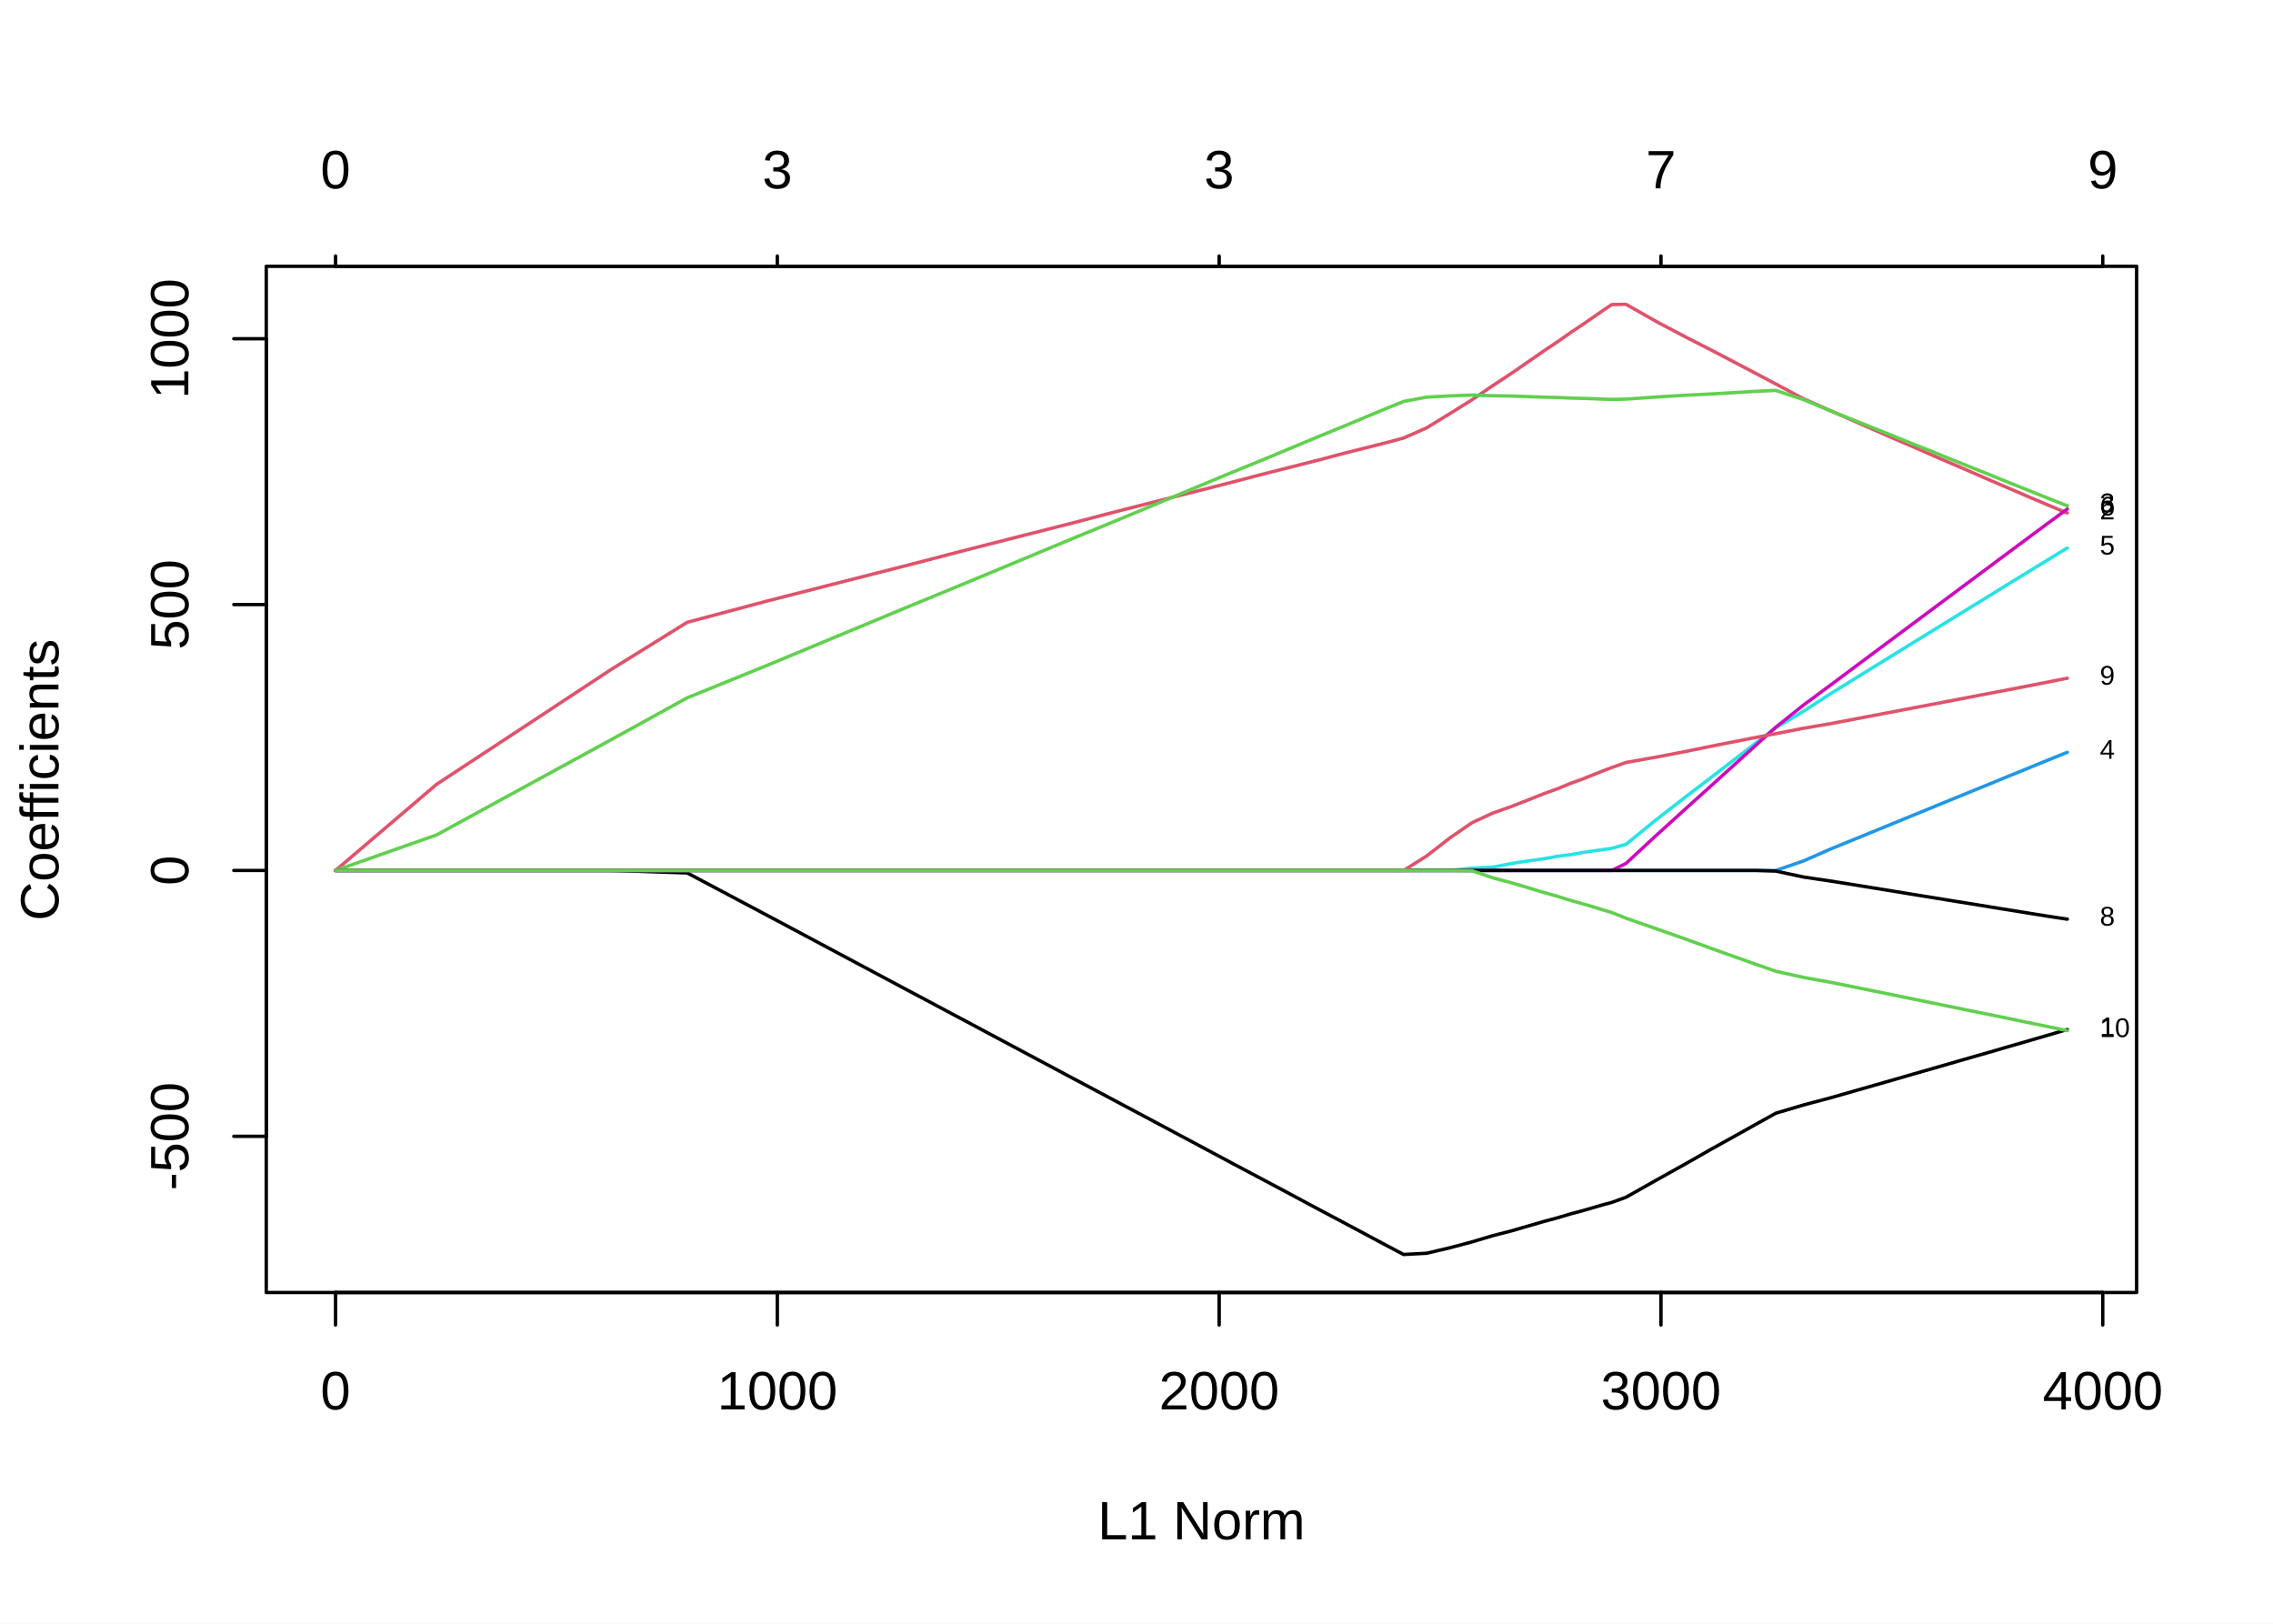
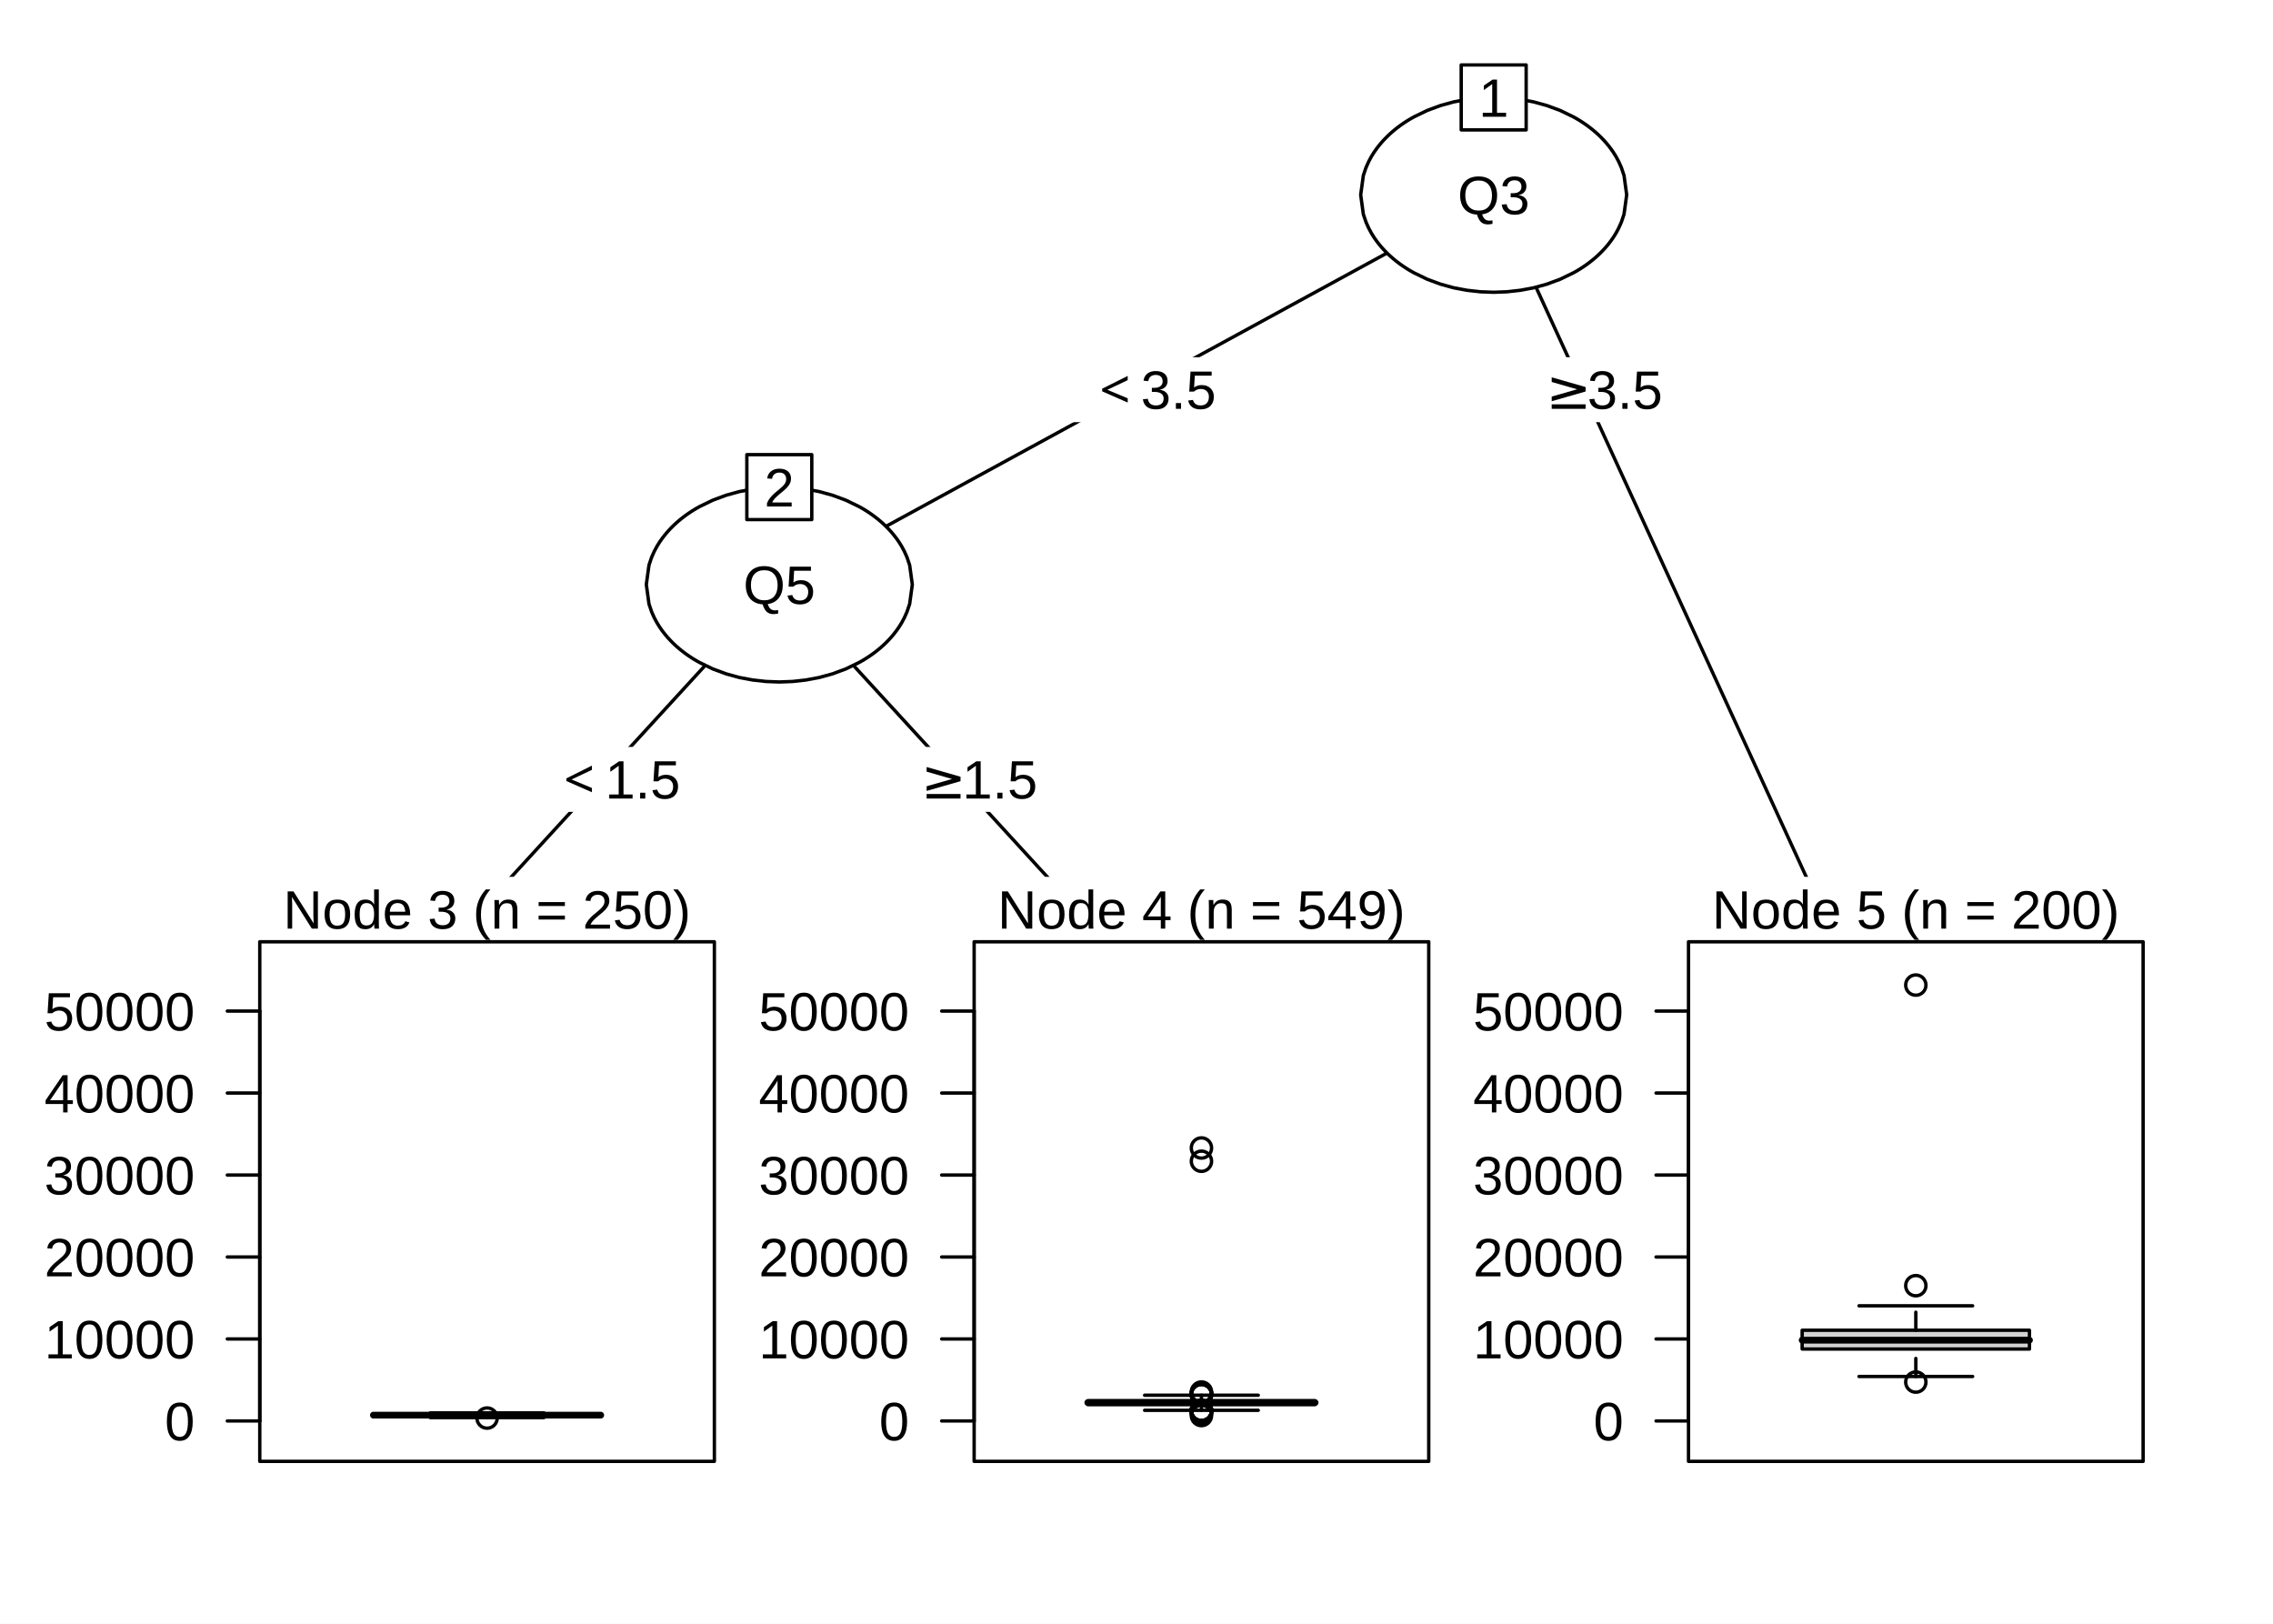
<svg xmlns="http://www.w3.org/2000/svg" viewBox="0 0 504.00 360.00">
  <defs>
    <style type="text/css">
    line, polyline, polygon, path, rect, circle {
      fill: none;
      stroke: #000000;
      stroke-linecap: round;
      stroke-linejoin: round;
      stroke-miterlimit: 10.00;
    }
  </style>
  </defs>
  <rect width="100%" height="100%" style="stroke: none; fill: #FFFFFF;" />
+   <polyline points="331.20,43.20 172.80,129.60 " style="stroke-width: 0.75;" />
+   <polyline points="331.20,43.20 410.40,216.00 " style="stroke-width: 0.75;" />
+   <polygon points="301.71,43.20 302.30,38.90 302.89,37.15 303.48,35.83 304.07,34.73 304.66,33.78 305.25,32.94 305.84,32.18 306.43,31.48 307.02,30.84 307.61,30.24 308.20,29.68 308.79,29.16 309.38,28.67 309.97,28.21 310.56,27.77 311.15,27.36 311.74,26.97 312.33,26.60 312.92,26.25 313.51,25.92 313.51,25.92 316.46,24.49 319.41,23.40 322.35,22.59 325.30,22.04 328.25,21.71 331.20,21.60 334.15,21.71 337.10,22.04 340.05,22.59 342.99,23.40 345.94,24.49 348.89,25.92 348.89,25.92 349.48,26.25 350.07,26.60 350.66,26.97 351.25,27.36 351.84,27.77 352.43,28.21 353.02,28.67 353.61,29.16 354.20,29.68 354.79,30.24 355.38,30.84 355.97,31.48 356.56,32.18 357.15,32.94 357.74,33.78 358.33,34.73 358.92,35.83 359.51,37.15 360.10,38.90 360.69,43.20 360.69,43.20 360.10,47.50 359.51,49.25 358.92,50.57 358.33,51.67 357.74,52.62 357.15,53.46 356.56,54.22 355.97,54.92 355.38,55.56 354.79,56.16 354.20,56.72 353.61,57.24 353.02,57.73 352.43,58.19 351.84,58.63 351.25,59.04 350.66,59.43 350.07,59.80 349.48,60.15 348.89,60.48 348.89,60.48 345.94,61.91 342.99,63.00 340.05,63.81 337.10,64.36 334.15,64.69 331.20,64.80 328.25,64.69 325.30,64.36 322.35,63.81 319.41,63.00 316.46,61.91 313.51,60.48 313.51,60.48 312.92,60.15 312.33,59.80 311.74,59.43 311.15,59.04 310.56,58.63 309.97,58.19 309.38,57.73 308.79,57.24 308.20,56.72 307.61,56.16 307.02,55.56 306.43,54.92 305.84,54.22 305.25,53.46 304.66,52.62 304.07,51.67 303.48,50.57 302.89,49.25 302.30,47.50 301.71,43.20 " style="stroke-width: 0.75; fill: #FFFFFF;" />
+   <text x="323.20" y="47.49" style="font-size: 12.00px; font-family: Arial;" textLength="16.01px" lengthAdjust="spacingAndGlyphs">Q3</text>
+   <rect x="324.00" y="14.40" width="14.40" height="14.40" style="stroke-width: 0.75; fill: #FFFFFF;" />
+   <text x="327.86" y="25.89" style="font-size: 12.00px; font-family: Arial;" textLength="6.67px" lengthAdjust="spacingAndGlyphs">1</text>
+   <rect x="234.35" y="79.20" width="35.30" height="14.40" style="stroke-width: 0.75; stroke: none; fill: #FFFFFF;" />
+   <text x="243.80" y="90.64" style="font-size: 12.00px; font-family: PT Serif;" textLength="6.40px" lengthAdjust="spacingAndGlyphs">&lt;</text>
+   <text x="252.97" y="90.64" style="font-size: 12.00px; font-family: Arial;" textLength="16.68px" lengthAdjust="spacingAndGlyphs">3.5</text>
+   <rect x="333.35" y="79.20" width="35.30" height="14.40" style="stroke-width: 0.75; stroke: none; fill: #FFFFFF;" />
+   <text x="342.80" y="90.64" style="font-size: 12.00px; font-family: PT Serif;" textLength="6.40px" lengthAdjust="spacingAndGlyphs">≥</text>
+   <text x="351.97" y="90.64" style="font-size: 12.00px; font-family: Arial;" textLength="16.68px" lengthAdjust="spacingAndGlyphs">3.5</text>
+   <polyline points="172.80,129.60 93.60,216.00 " style="stroke-width: 0.75;" />
+   <polyline points="172.80,129.60 252.00,216.00 " style="stroke-width: 0.75;" />
+   <polygon points="143.31,129.60 143.90,125.30 144.49,123.55 145.08,122.23 145.67,121.13 146.26,120.18 146.85,119.34 147.44,118.58 148.03,117.88 148.62,117.24 149.21,116.64 149.80,116.08 150.39,115.56 150.98,115.07 151.57,114.61 152.16,114.17 152.75,113.76 153.34,113.37 153.93,113.00 154.52,112.65 155.11,112.32 155.11,112.32 158.06,110.89 161.01,109.80 163.95,108.99 166.90,108.44 169.85,108.11 172.80,108.00 175.75,108.11 178.70,108.44 181.65,108.99 184.59,109.80 187.54,110.89 190.49,112.32 190.49,112.32 191.08,112.65 191.67,113.00 192.26,113.37 192.85,113.76 193.44,114.17 194.03,114.61 194.62,115.07 195.21,115.56 195.80,116.08 196.39,116.64 196.98,117.24 197.57,117.88 198.16,118.58 198.75,119.34 199.34,120.18 199.93,121.13 200.52,122.23 201.11,123.55 201.70,125.30 202.29,129.60 202.29,129.60 201.70,133.90 201.11,135.65 200.52,136.97 199.93,138.07 199.34,139.02 198.75,139.86 198.16,140.62 197.57,141.32 196.98,141.96 196.39,142.56 195.80,143.12 195.21,143.64 194.62,144.13 194.03,144.59 193.44,145.03 192.85,145.44 192.26,145.83 191.67,146.20 191.08,146.55 190.49,146.88 190.49,146.88 187.54,148.31 184.59,149.40 181.65,150.21 178.70,150.76 175.75,151.09 172.80,151.20 169.85,151.09 166.90,150.76 163.95,150.21 161.01,149.40 158.06,148.31 155.11,146.88 155.11,146.88 154.52,146.55 153.93,146.20 153.34,145.83 152.75,145.44 152.16,145.03 151.57,144.59 150.98,144.13 150.39,143.64 149.80,143.12 149.21,142.56 148.62,141.96 148.03,141.32 147.44,140.62 146.85,139.86 146.26,139.02 145.67,138.07 145.08,136.97 144.49,135.65 143.90,133.90 143.31,129.60 " style="stroke-width: 0.75; fill: #FFFFFF;" />
+   <text x="164.80" y="133.89" style="font-size: 12.00px; font-family: Arial;" textLength="16.01px" lengthAdjust="spacingAndGlyphs">Q5</text>
+   <rect x="165.60" y="100.80" width="14.40" height="14.40" style="stroke-width: 0.75; fill: #FFFFFF;" />
+   <text x="169.46" y="112.29" style="font-size: 12.00px; font-family: Arial;" textLength="6.67px" lengthAdjust="spacingAndGlyphs">2</text>
+   <rect x="115.55" y="165.60" width="35.30" height="14.40" style="stroke-width: 0.75; stroke: none; fill: #FFFFFF;" />
+   <text x="125.00" y="177.04" style="font-size: 12.00px; font-family: PT Serif;" textLength="6.40px" lengthAdjust="spacingAndGlyphs">&lt;</text>
+   <text x="134.17" y="177.04" style="font-size: 12.00px; font-family: Arial;" textLength="16.68px" lengthAdjust="spacingAndGlyphs">1.5</text>
+   <rect x="194.75" y="165.60" width="35.30" height="14.40" style="stroke-width: 0.75; stroke: none; fill: #FFFFFF;" />
+   <text x="204.20" y="177.04" style="font-size: 12.00px; font-family: PT Serif;" textLength="6.40px" lengthAdjust="spacingAndGlyphs">≥</text>
+   <text x="213.37" y="177.04" style="font-size: 12.00px; font-family: Arial;" textLength="16.68px" lengthAdjust="spacingAndGlyphs">1.5</text>
+   <rect x="14.40" y="194.40" width="158.40" height="129.60" style="stroke-width: 0.75; stroke: none; fill: #FFFFFF;" />
+   <text x="62.80" y="205.89" style="font-size: 12.00px; font-family: Arial;" textLength="90.39px" lengthAdjust="spacingAndGlyphs">Node 3 (n = 250)</text>
+   <polyline points="57.60,315.04 57.60,224.17 " style="stroke-width: 0.75;" />
+   <line x1="57.60" y1="315.04" x2="50.40" y2="315.04" style="stroke-width: 0.75;" />
+   <line x1="57.60" y1="296.86" x2="50.40" y2="296.86" style="stroke-width: 0.75;" />
+   <line x1="57.60" y1="278.69" x2="50.40" y2="278.69" style="stroke-width: 0.75;" />
+   <line x1="57.60" y1="260.52" x2="50.40" y2="260.52" style="stroke-width: 0.75;" />
+   <line x1="57.60" y1="242.34" x2="50.40" y2="242.34" style="stroke-width: 0.75;" />
+   <line x1="57.60" y1="224.17" x2="50.40" y2="224.17" style="stroke-width: 0.75;" />
+   <text x="36.53" y="319.33" style="font-size: 12.00px; font-family: Arial;" textLength="6.67px" lengthAdjust="spacingAndGlyphs">0</text>
+   <text x="9.83" y="301.16" style="font-size: 12.00px; font-family: Arial;" textLength="33.37px" lengthAdjust="spacingAndGlyphs">10000</text>
+   <text x="9.83" y="282.98" style="font-size: 12.00px; font-family: Arial;" textLength="33.37px" lengthAdjust="spacingAndGlyphs">20000</text>
+   <text x="9.83" y="264.81" style="font-size: 12.00px; font-family: Arial;" textLength="33.37px" lengthAdjust="spacingAndGlyphs">30000</text>
+   <text x="9.83" y="246.64" style="font-size: 12.00px; font-family: Arial;" textLength="33.37px" lengthAdjust="spacingAndGlyphs">40000</text>
+   <text x="9.83" y="228.46" style="font-size: 12.00px; font-family: Arial;" textLength="33.37px" lengthAdjust="spacingAndGlyphs">50000</text>
+   <rect x="57.60" y="208.80" width="100.80" height="115.20" style="stroke-width: 0.75;" />
  <defs>
-     <clipPath id="cpNTkuMDR8NDczLjc2fDI4Ni41Nnw1OS4wNA==">
-       <rect x="59.04" y="59.04" width="414.72" height="227.52" />
+     <clipPath id="cpNTcuNjB8MTU4LjQwfDMyNC4wMHwyMDguODA=">
+       <rect x="57.60" y="208.80" width="100.80" height="115.20" />
    </clipPath>
  </defs>
-   <polyline points="74.40,192.99 96.81,192.99 117.05,192.99 135.49,192.99 152.38,193.54 170.18,202.98 186.36,211.60 201.10,219.46 214.54,226.61 226.78,233.14 237.93,239.09 248.10,244.50 257.36,249.43 265.79,253.93 273.47,258.04 280.49,261.76 286.87,265.16 292.68,268.27 297.98,271.08 302.81,273.66 307.21,276.01 311.22,278.13 316.33,277.86 321.58,276.62 326.43,275.33 331.04,273.95 335.10,272.91 338.88,271.81 342.33,270.81 345.42,269.98 348.32,269.11 350.88,268.44 353.25,267.75 355.43,267.11 357.38,266.59 360.53,265.45 367.58,261.47 373.77,258.02 379.55,254.72 384.70,251.86 389.39,249.24 393.76,246.81 399.92,244.98 405.80,243.42 411.01,241.93 415.80,240.56 420.17,239.31 424.24,238.13 427.78,237.12 431.15,236.15 434.17,235.28 436.90,234.49 439.38,233.78 441.64,233.14 443.77,232.51 445.67,231.96 447.37,231.47 448.90,231.03 450.38,230.60 451.67,230.22 452.83,229.89 453.94,229.56 454.91,229.28 455.76,229.02 456.59,228.78 457.30,228.57 458.00,228.36 458.40,228.27 " style="stroke-width: 0.75;" clip-path="url(#cpNTkuMDR8NDczLjc2fDI4Ni41Nnw1OS4wNA==)" />
+   <polyline points="95.40,314.30 120.60,314.30 " style="stroke-width: 0.75;" clip-path="url(#cpNTcuNjB8MTU4LjQwfDMyNC4wMHwyMDguODA=)" />
+   <polyline points="108.00,314.30 108.00,313.89 " style="stroke-width: 0.75; stroke-dasharray: 4.00,4.00;" clip-path="url(#cpNTcuNjB8MTU4LjQwfDMyNC4wMHwyMDguODA=)" />
+   <rect x="82.80" y="313.61" width="50.40" height="0.28" style="stroke-width: 0.75; fill: #D3D3D3;" clip-path="url(#cpNTcuNjB8MTU4LjQwfDMyNC4wMHwyMDguODA=)" />
+   <polyline points="82.80,313.75 133.20,313.75 " style="stroke-width: 1.50;" clip-path="url(#cpNTcuNjB8MTU4LjQwfDMyNC4wMHwyMDguODA=)" />
+   <polyline points="108.00,313.61 108.00,313.25 " style="stroke-width: 0.75; stroke-dasharray: 4.00,4.00;" clip-path="url(#cpNTcuNjB8MTU4LjQwfDMyNC4wMHwyMDguODA=)" />
+   <polyline points="95.40,313.25 120.60,313.25 " style="stroke-width: 0.75;" clip-path="url(#cpNTcuNjB8MTU4LjQwfDMyNC4wMHwyMDguODA=)" />
+   <circle cx="108.00" cy="314.40" r="2.25" style="stroke-width: 0.75;" clip-path="url(#cpNTcuNjB8MTU4LjQwfDMyNC4wMHwyMDguODA=)" />
  <defs>
    <clipPath id="cpMC4wMHw1MDQuMDB8MzYwLjAwfDAuMDA=">
      <rect x="0.00" y="0.00" width="504.00" height="360.00" />
    </clipPath>
  </defs>
-   <line x1="74.40" y1="286.56" x2="466.25" y2="286.56" style="stroke-width: 0.75;" clip-path="url(#cpMC4wMHw1MDQuMDB8MzYwLjAwfDAuMDA=)" />
-   <line x1="74.40" y1="286.56" x2="74.40" y2="293.76" style="stroke-width: 0.75;" clip-path="url(#cpMC4wMHw1MDQuMDB8MzYwLjAwfDAuMDA=)" />
-   <line x1="172.36" y1="286.56" x2="172.36" y2="293.76" style="stroke-width: 0.75;" clip-path="url(#cpMC4wMHw1MDQuMDB8MzYwLjAwfDAuMDA=)" />
-   <line x1="270.33" y1="286.56" x2="270.33" y2="293.76" style="stroke-width: 0.75;" clip-path="url(#cpMC4wMHw1MDQuMDB8MzYwLjAwfDAuMDA=)" />
-   <line x1="368.29" y1="286.56" x2="368.29" y2="293.76" style="stroke-width: 0.75;" clip-path="url(#cpMC4wMHw1MDQuMDB8MzYwLjAwfDAuMDA=)" />
-   <line x1="466.25" y1="286.56" x2="466.25" y2="293.76" style="stroke-width: 0.75;" clip-path="url(#cpMC4wMHw1MDQuMDB8MzYwLjAwfDAuMDA=)" />
+   <rect x="172.80" y="194.40" width="158.40" height="129.60" style="stroke-width: 0.75; stroke: none; fill: #FFFFFF;" clip-path="url(#cpMC4wMHw1MDQuMDB8MzYwLjAwfDAuMDA=)" />
  <g clip-path="url(#cpMC4wMHw1MDQuMDB8MzYwLjAwfDAuMDA=)">
-     <text x="71.06" y="312.48" style="font-size: 12.00px; font-family: Arial;" textLength="6.67px" lengthAdjust="spacingAndGlyphs">0</text>
+     <text x="221.20" y="205.89" style="font-size: 12.00px; font-family: Arial;" textLength="90.39px" lengthAdjust="spacingAndGlyphs">Node 4 (n = 549)</text>
+   </g>
+   <polyline points="216.00,315.04 216.00,224.17 " style="stroke-width: 0.75;" clip-path="url(#cpMC4wMHw1MDQuMDB8MzYwLjAwfDAuMDA=)" />
+   <line x1="216.00" y1="315.04" x2="208.80" y2="315.04" style="stroke-width: 0.75;" clip-path="url(#cpMC4wMHw1MDQuMDB8MzYwLjAwfDAuMDA=)" />
+   <line x1="216.00" y1="296.86" x2="208.80" y2="296.86" style="stroke-width: 0.75;" clip-path="url(#cpMC4wMHw1MDQuMDB8MzYwLjAwfDAuMDA=)" />
+   <line x1="216.00" y1="278.69" x2="208.80" y2="278.69" style="stroke-width: 0.75;" clip-path="url(#cpMC4wMHw1MDQuMDB8MzYwLjAwfDAuMDA=)" />
+   <line x1="216.00" y1="260.52" x2="208.80" y2="260.52" style="stroke-width: 0.75;" clip-path="url(#cpMC4wMHw1MDQuMDB8MzYwLjAwfDAuMDA=)" />
+   <line x1="216.00" y1="242.34" x2="208.80" y2="242.34" style="stroke-width: 0.75;" clip-path="url(#cpMC4wMHw1MDQuMDB8MzYwLjAwfDAuMDA=)" />
+   <line x1="216.00" y1="224.17" x2="208.80" y2="224.17" style="stroke-width: 0.75;" clip-path="url(#cpMC4wMHw1MDQuMDB8MzYwLjAwfDAuMDA=)" />
+   <g clip-path="url(#cpMC4wMHw1MDQuMDB8MzYwLjAwfDAuMDA=)">
+     <text x="194.93" y="319.33" style="font-size: 12.00px; font-family: Arial;" textLength="6.67px" lengthAdjust="spacingAndGlyphs">0</text>
  </g>
  <g clip-path="url(#cpMC4wMHw1MDQuMDB8MzYwLjAwfDAuMDA=)">
-     <text x="159.02" y="312.48" style="font-size: 12.00px; font-family: Arial;" textLength="26.70px" lengthAdjust="spacingAndGlyphs">1000</text>
+     <text x="168.23" y="301.16" style="font-size: 12.00px; font-family: Arial;" textLength="33.37px" lengthAdjust="spacingAndGlyphs">10000</text>
  </g>
  <g clip-path="url(#cpMC4wMHw1MDQuMDB8MzYwLjAwfDAuMDA=)">
-     <text x="256.98" y="312.48" style="font-size: 12.00px; font-family: Arial;" textLength="26.70px" lengthAdjust="spacingAndGlyphs">2000</text>
+     <text x="168.23" y="282.98" style="font-size: 12.00px; font-family: Arial;" textLength="33.37px" lengthAdjust="spacingAndGlyphs">20000</text>
  </g>
  <g clip-path="url(#cpMC4wMHw1MDQuMDB8MzYwLjAwfDAuMDA=)">
-     <text x="354.94" y="312.48" style="font-size: 12.00px; font-family: Arial;" textLength="26.70px" lengthAdjust="spacingAndGlyphs">3000</text>
+     <text x="168.23" y="264.81" style="font-size: 12.00px; font-family: Arial;" textLength="33.37px" lengthAdjust="spacingAndGlyphs">30000</text>
  </g>
  <g clip-path="url(#cpMC4wMHw1MDQuMDB8MzYwLjAwfDAuMDA=)">
-     <text x="452.91" y="312.48" style="font-size: 12.00px; font-family: Arial;" textLength="26.70px" lengthAdjust="spacingAndGlyphs">4000</text>
-   </g>
-   <line x1="59.04" y1="251.93" x2="59.04" y2="75.10" style="stroke-width: 0.75;" clip-path="url(#cpMC4wMHw1MDQuMDB8MzYwLjAwfDAuMDA=)" />
-   <line x1="59.04" y1="251.93" x2="51.84" y2="251.93" style="stroke-width: 0.75;" clip-path="url(#cpMC4wMHw1MDQuMDB8MzYwLjAwfDAuMDA=)" />
-   <line x1="59.04" y1="192.99" x2="51.84" y2="192.99" style="stroke-width: 0.75;" clip-path="url(#cpMC4wMHw1MDQuMDB8MzYwLjAwfDAuMDA=)" />
-   <line x1="59.04" y1="134.04" x2="51.84" y2="134.04" style="stroke-width: 0.75;" clip-path="url(#cpMC4wMHw1MDQuMDB8MzYwLjAwfDAuMDA=)" />
-   <line x1="59.04" y1="75.10" x2="51.84" y2="75.10" style="stroke-width: 0.75;" clip-path="url(#cpMC4wMHw1MDQuMDB8MzYwLjAwfDAuMDA=)" />
-   <g clip-path="url(#cpMC4wMHw1MDQuMDB8MzYwLjAwfDAuMDA=)">
-     <text transform="translate(41.76,263.94) rotate(-90)" style="font-size: 12.00px; font-family: Arial;" textLength="24.02px" lengthAdjust="spacingAndGlyphs">-500</text>
+     <text x="168.23" y="246.64" style="font-size: 12.00px; font-family: Arial;" textLength="33.37px" lengthAdjust="spacingAndGlyphs">40000</text>
  </g>
  <g clip-path="url(#cpMC4wMHw1MDQuMDB8MzYwLjAwfDAuMDA=)">
-     <text transform="translate(41.76,196.32) rotate(-90)" style="font-size: 12.00px; font-family: Arial;" textLength="6.67px" lengthAdjust="spacingAndGlyphs">0</text>
+     <text x="168.23" y="228.46" style="font-size: 12.00px; font-family: Arial;" textLength="33.37px" lengthAdjust="spacingAndGlyphs">50000</text>
  </g>
-   <g clip-path="url(#cpMC4wMHw1MDQuMDB8MzYwLjAwfDAuMDA=)">
-     <text transform="translate(41.76,144.05) rotate(-90)" style="font-size: 12.00px; font-family: Arial;" textLength="20.02px" lengthAdjust="spacingAndGlyphs">500</text>
-   </g>
-   <g clip-path="url(#cpMC4wMHw1MDQuMDB8MzYwLjAwfDAuMDA=)">
-     <text transform="translate(41.76,88.44) rotate(-90)" style="font-size: 12.00px; font-family: Arial;" textLength="26.70px" lengthAdjust="spacingAndGlyphs">1000</text>
-   </g>
-   <polyline points="59.04,286.56 473.76,286.56 473.76,59.04 59.04,59.04 59.04,286.56 " style="stroke-width: 0.75;" clip-path="url(#cpMC4wMHw1MDQuMDB8MzYwLjAwfDAuMDA=)" />
-   <g clip-path="url(#cpMC4wMHw1MDQuMDB8MzYwLjAwfDAuMDA=)">
-     <text x="243.39" y="341.28" style="font-size: 12.00px; font-family: Arial;" textLength="46.01px" lengthAdjust="spacingAndGlyphs">L1 Norm</text>
-   </g>
-   <g clip-path="url(#cpMC4wMHw1MDQuMDB8MzYwLjAwfDAuMDA=)">
-     <text transform="translate(12.96,204.15) rotate(-90)" style="font-size: 12.00px; font-family: Arial;" textLength="62.70px" lengthAdjust="spacingAndGlyphs">Coefficients</text>
-   </g>
+   <rect x="216.00" y="208.80" width="100.80" height="115.20" style="stroke-width: 0.75;" clip-path="url(#cpMC4wMHw1MDQuMDB8MzYwLjAwfDAuMDA=)" />
  <defs>
-     <clipPath id="cpNTkuMDR8NDczLjc2fDI4Ni41Nnw1OS4wNA==">
-       <rect x="59.04" y="59.04" width="414.72" height="227.52" />
+     <clipPath id="cpMjE2LjAwfDMxNi44MHwzMjQuMDB8MjA4Ljgw">
+       <rect x="216.00" y="208.80" width="100.80" height="115.20" />
    </clipPath>
  </defs>
-   <polyline points="74.40,192.99 96.81,173.89 117.05,160.59 135.49,148.44 152.38,137.97 170.18,133.23 186.36,129.10 201.10,125.35 214.54,121.86 226.78,118.75 237.93,115.92 248.10,113.27 257.36,110.92 265.79,108.79 273.47,106.84 280.49,105.00 286.87,103.39 292.68,101.92 297.98,100.51 302.81,99.30 307.21,98.19 311.22,97.12 316.33,94.86 321.58,91.65 326.43,88.61 331.04,85.47 335.10,82.80 338.88,80.19 342.33,77.80 345.42,75.73 348.32,73.70 350.88,71.99 353.25,70.35 355.43,68.84 357.38,67.53 360.53,67.47 367.58,71.46 373.77,74.72 379.55,77.67 384.70,80.37 389.39,82.83 393.76,85.14 399.92,88.43 405.80,91.02 411.01,93.31 415.80,95.42 420.17,97.33 424.24,99.07 427.78,100.63 431.15,102.09 434.17,103.39 436.90,104.57 439.38,105.65 441.64,106.63 443.77,107.55 445.67,108.36 447.37,109.08 448.90,109.75 450.38,110.39 451.67,110.93 452.83,111.42 453.94,111.90 454.91,112.30 455.76,112.65 456.59,113.01 457.30,113.30 458.00,113.60 458.40,113.73 " style="stroke-width: 0.75; stroke: #DF536B;" clip-path="url(#cpNTkuMDR8NDczLjc2fDI4Ni41Nnw1OS4wNA==)" />
-   <polyline points="74.40,192.99 96.81,185.11 117.05,174.06 135.49,164.01 152.38,154.71 170.18,147.48 186.36,140.76 201.10,134.63 214.54,129.09 226.78,124.00 237.93,119.36 248.10,115.18 257.36,111.33 265.79,107.81 273.47,104.61 280.49,101.74 286.87,99.08 292.68,96.66 297.98,94.49 302.81,92.47 307.21,90.64 311.22,89.01 316.33,88.05 321.58,87.77 326.43,87.59 331.04,87.74 335.10,87.80 338.88,87.93 342.33,88.06 345.42,88.13 348.32,88.26 350.88,88.32 353.25,88.40 355.43,88.49 357.38,88.55 360.53,88.49 367.58,88.00 373.77,87.63 379.55,87.34 384.70,87.04 389.39,86.76 393.76,86.56 399.92,88.61 405.80,91.07 411.01,93.13 415.80,95.05 420.17,96.80 424.24,98.46 427.78,99.85 431.15,101.23 434.17,102.45 436.90,103.54 439.38,104.53 441.64,105.43 443.77,106.31 445.67,107.08 447.37,107.75 448.90,108.36 450.38,108.96 451.67,109.49 452.83,109.94 453.94,110.39 454.91,110.78 455.76,111.11 456.59,111.44 457.30,111.72 458.00,112.00 458.40,112.13 " style="stroke-width: 0.75; stroke: #61D04F;" clip-path="url(#cpNTkuMDR8NDczLjc2fDI4Ni41Nnw1OS4wNA==)" />
-   <polyline points="74.40,192.99 96.81,192.99 117.05,192.99 135.49,192.99 152.38,192.99 170.18,192.99 186.36,192.99 201.10,192.99 214.54,192.99 226.78,192.99 237.93,192.99 248.10,192.99 257.36,192.99 265.79,192.99 273.47,192.99 280.49,192.99 286.87,192.99 292.68,192.99 297.98,192.99 302.81,192.99 307.21,192.99 311.22,192.99 316.33,192.99 321.58,192.99 326.43,192.99 331.04,192.99 335.10,192.99 338.88,192.99 342.33,192.99 345.42,192.99 348.32,192.99 350.88,192.99 353.25,192.99 355.43,192.99 357.38,192.99 360.53,192.99 367.58,192.99 373.77,192.99 379.55,192.99 384.70,192.99 389.39,192.99 393.76,192.99 399.92,190.87 405.80,188.28 411.01,186.15 415.80,184.19 420.17,182.40 424.24,180.73 427.78,179.29 431.15,177.90 434.17,176.67 436.90,175.55 439.38,174.54 441.64,173.62 443.77,172.74 445.67,171.96 447.37,171.27 448.90,170.65 450.38,170.04 451.67,169.51 452.83,169.05 453.94,168.59 454.91,168.20 455.76,167.85 456.59,167.52 457.30,167.23 458.00,166.95 458.40,166.80 " style="stroke-width: 0.75; stroke: #2297E6;" clip-path="url(#cpNTkuMDR8NDczLjc2fDI4Ni41Nnw1OS4wNA==)" />
-   <polyline points="74.40,192.99 96.81,192.99 117.05,192.99 135.49,192.99 152.38,192.99 170.18,192.99 186.36,192.99 201.10,192.99 214.54,192.99 226.78,192.99 237.93,192.99 248.10,192.99 257.36,192.99 265.79,192.99 273.47,192.99 280.49,192.99 286.87,192.99 292.68,192.99 297.98,192.99 302.81,192.99 307.21,192.99 311.22,192.99 316.33,192.99 321.58,192.99 326.43,192.48 331.04,192.25 335.10,191.46 338.88,190.87 342.33,190.40 345.42,189.83 348.32,189.48 350.88,189.02 353.25,188.66 355.43,188.38 357.38,188.08 360.53,187.20 367.58,181.47 373.77,176.67 379.55,172.26 384.70,168.30 389.39,164.68 393.76,161.36 399.92,157.68 405.80,153.86 411.01,150.63 415.80,147.67 420.17,144.98 424.24,142.47 427.78,140.29 431.15,138.21 434.17,136.35 436.90,134.67 439.38,133.15 441.64,131.76 443.77,130.44 445.67,129.27 447.37,128.23 448.90,127.29 450.38,126.39 451.67,125.59 452.83,124.89 453.94,124.21 454.91,123.62 455.76,123.10 456.59,122.59 457.30,122.16 458.00,121.74 458.40,121.51 " style="stroke-width: 0.75; stroke: #28E2E5;" clip-path="url(#cpNTkuMDR8NDczLjc2fDI4Ni41Nnw1OS4wNA==)" />
-   <polyline points="74.40,192.99 96.81,192.99 117.05,192.99 135.49,192.99 152.38,192.99 170.18,192.99 186.36,192.99 201.10,192.99 214.54,192.99 226.78,192.99 237.93,192.99 248.10,192.99 257.36,192.99 265.79,192.99 273.47,192.99 280.49,192.99 286.87,192.99 292.68,192.99 297.98,192.99 302.81,192.99 307.21,192.99 311.22,192.99 316.33,192.99 321.58,192.99 326.43,192.99 331.04,192.99 335.10,192.99 338.88,192.99 342.33,192.99 345.42,192.99 348.32,192.99 350.88,192.99 353.25,192.99 355.43,192.99 357.38,192.99 360.53,191.44 367.58,184.91 373.77,179.30 379.55,174.09 384.70,169.43 389.39,165.18 393.76,161.22 399.92,156.30 405.80,151.96 411.01,148.07 415.80,144.50 420.17,141.25 424.24,138.21 427.78,135.58 431.15,133.07 434.17,130.82 436.90,128.79 439.38,126.94 441.64,125.26 443.77,123.67 445.67,122.26 447.37,121.00 448.90,119.86 450.38,118.76 451.67,117.80 452.83,116.95 453.94,116.12 454.91,115.41 455.76,114.79 456.59,114.17 457.30,113.65 458.00,113.13 458.40,112.86 " style="stroke-width: 0.75; stroke: #CD0BBC;" clip-path="url(#cpNTkuMDR8NDczLjc2fDI4Ni41Nnw1OS4wNA==)" />
-   <polyline points="74.40,192.99 96.81,192.99 117.05,192.99 135.49,192.99 152.38,192.99 170.18,192.99 186.36,192.99 201.10,192.99 214.54,192.99 226.78,192.99 237.93,192.99 248.10,192.99 257.36,192.99 265.79,192.99 273.47,192.99 280.49,192.99 286.87,192.99 292.68,192.99 297.98,192.99 302.81,192.99 307.21,192.99 311.22,192.99 316.33,192.99 321.58,192.99 326.43,192.99 331.04,192.99 335.10,192.99 338.88,192.99 342.33,192.99 345.42,192.99 348.32,192.99 350.88,192.99 353.25,192.99 355.43,192.99 357.38,192.99 360.53,192.99 367.58,192.99 373.77,192.99 379.55,192.99 384.70,192.99 389.39,192.99 393.76,193.13 399.92,194.45 405.80,195.32 411.01,196.15 415.80,196.93 420.17,197.64 424.24,198.31 427.78,198.88 431.15,199.43 434.17,199.92 436.90,200.36 439.38,200.76 441.64,201.13 443.77,201.48 445.67,201.78 447.37,202.05 448.90,202.30 450.38,202.54 451.67,202.75 452.83,202.93 453.94,203.11 454.91,203.26 455.76,203.39 456.59,203.52 457.30,203.62 458.00,203.73 458.40,203.78 " style="stroke-width: 0.75;" clip-path="url(#cpNTkuMDR8NDczLjc2fDI4Ni41Nnw1OS4wNA==)" />
-   <polyline points="74.40,192.99 96.81,192.99 117.05,192.99 135.49,192.99 152.38,192.99 170.18,192.99 186.36,192.99 201.10,192.99 214.54,192.99 226.78,192.99 237.93,192.99 248.10,192.99 257.36,192.99 265.79,192.99 273.47,192.99 280.49,192.99 286.87,192.99 292.68,192.99 297.98,192.99 302.81,192.99 307.21,192.99 311.22,192.99 316.33,189.79 321.58,185.71 326.43,182.38 331.04,180.25 335.10,178.82 338.88,177.34 342.33,175.97 345.42,174.85 348.32,173.65 350.88,172.73 353.25,171.79 355.43,170.91 357.38,170.18 360.53,169.05 367.58,167.80 373.77,166.60 379.55,165.42 384.70,164.41 389.39,163.49 393.76,162.66 399.92,161.46 405.80,160.46 411.01,159.47 415.80,158.56 420.17,157.73 424.24,156.95 427.78,156.28 431.15,155.64 434.17,155.06 436.90,154.54 439.38,154.06 441.64,153.63 443.77,153.22 445.67,152.86 447.37,152.53 448.90,152.23 450.38,151.95 451.67,151.70 452.83,151.47 453.94,151.25 454.91,151.06 455.76,150.89 456.59,150.72 457.30,150.58 458.00,150.44 458.40,150.37 " style="stroke-width: 0.75; stroke: #DF536B;" clip-path="url(#cpNTkuMDR8NDczLjc2fDI4Ni41Nnw1OS4wNA==)" />
-   <polyline points="74.40,192.99 96.81,192.99 117.05,192.99 135.49,192.99 152.38,192.99 170.18,192.99 186.36,192.99 201.10,192.99 214.54,192.99 226.78,192.99 237.93,192.99 248.10,192.99 257.36,192.99 265.79,192.99 273.47,192.99 280.49,192.99 286.87,192.99 292.68,192.99 297.98,192.99 302.81,192.99 307.21,192.99 311.22,192.99 316.33,192.99 321.58,192.99 326.43,193.06 331.04,194.63 335.10,195.72 338.88,196.83 342.33,197.88 345.42,198.74 348.32,199.65 350.88,200.36 353.25,201.06 355.43,201.74 357.38,202.31 360.53,203.57 367.58,206.03 373.77,208.21 379.55,210.31 384.70,212.15 389.39,213.81 393.76,215.34 399.92,216.71 405.80,217.76 411.01,218.81 415.80,219.78 420.17,220.67 424.24,221.50 427.78,222.22 431.15,222.91 434.17,223.52 436.90,224.08 439.38,224.59 441.64,225.04 443.77,225.48 445.67,225.87 447.37,226.22 448.90,226.54 450.38,226.84 451.67,227.11 452.83,227.35 453.94,227.58 454.91,227.78 455.76,227.95 456.59,228.13 457.30,228.28 458.00,228.42 458.40,228.50 " style="stroke-width: 0.75; stroke: #61D04F;" clip-path="url(#cpNTkuMDR8NDczLjc2fDI4Ni41Nnw1OS4wNA==)" />
+   <polyline points="253.80,312.68 279.00,312.68 " style="stroke-width: 0.75;" clip-path="url(#cpMjE2LjAwfDMxNi44MHwzMjQuMDB8MjA4Ljgw)" />
+   <polyline points="266.40,312.68 266.40,311.41 " style="stroke-width: 0.75; stroke-dasharray: 4.00,4.00;" clip-path="url(#cpMjE2LjAwfDMxNi44MHwzMjQuMDB8MjA4Ljgw)" />
+   <rect x="241.20" y="310.56" width="50.40" height="0.85" style="stroke-width: 0.75; fill: #D3D3D3;" clip-path="url(#cpMjE2LjAwfDMxNi44MHwzMjQuMDB8MjA4Ljgw)" />
+   <polyline points="241.20,310.97 291.60,310.97 " style="stroke-width: 1.50;" clip-path="url(#cpMjE2LjAwfDMxNi44MHwzMjQuMDB8MjA4Ljgw)" />
+   <polyline points="266.40,310.56 266.40,309.34 " style="stroke-width: 0.75; stroke-dasharray: 4.00,4.00;" clip-path="url(#cpMjE2LjAwfDMxNi44MHwzMjQuMDB8MjA4Ljgw)" />
+   <polyline points="253.80,309.34 279.00,309.34 " style="stroke-width: 0.75;" clip-path="url(#cpMjE2LjAwfDMxNi44MHwzMjQuMDB8MjA4Ljgw)" />
+   <circle cx="266.40" cy="312.79" r="2.25" style="stroke-width: 0.75;" clip-path="url(#cpMjE2LjAwfDMxNi44MHwzMjQuMDB8MjA4Ljgw)" />
+   <circle cx="266.40" cy="313.06" r="2.25" style="stroke-width: 0.75;" clip-path="url(#cpMjE2LjAwfDMxNi44MHwzMjQuMDB8MjA4Ljgw)" />
+   <circle cx="266.40" cy="312.88" r="2.25" style="stroke-width: 0.75;" clip-path="url(#cpMjE2LjAwfDMxNi44MHwzMjQuMDB8MjA4Ljgw)" />
+   <circle cx="266.40" cy="309.10" r="2.25" style="stroke-width: 0.75;" clip-path="url(#cpMjE2LjAwfDMxNi44MHwzMjQuMDB8MjA4Ljgw)" />
+   <circle cx="266.40" cy="312.68" r="2.25" style="stroke-width: 0.75;" clip-path="url(#cpMjE2LjAwfDMxNi44MHwzMjQuMDB8MjA4Ljgw)" />
+   <circle cx="266.40" cy="309.16" r="2.25" style="stroke-width: 0.75;" clip-path="url(#cpMjE2LjAwfDMxNi44MHwzMjQuMDB8MjA4Ljgw)" />
+   <circle cx="266.40" cy="312.77" r="2.25" style="stroke-width: 0.75;" clip-path="url(#cpMjE2LjAwfDMxNi44MHwzMjQuMDB8MjA4Ljgw)" />
+   <circle cx="266.40" cy="309.10" r="2.25" style="stroke-width: 0.75;" clip-path="url(#cpMjE2LjAwfDMxNi44MHwzMjQuMDB8MjA4Ljgw)" />
+   <circle cx="266.40" cy="312.81" r="2.25" style="stroke-width: 0.75;" clip-path="url(#cpMjE2LjAwfDMxNi44MHwzMjQuMDB8MjA4Ljgw)" />
+   <circle cx="266.40" cy="309.23" r="2.25" style="stroke-width: 0.75;" clip-path="url(#cpMjE2LjAwfDMxNi44MHwzMjQuMDB8MjA4Ljgw)" />
+   <circle cx="266.40" cy="313.32" r="2.25" style="stroke-width: 0.75;" clip-path="url(#cpMjE2LjAwfDMxNi44MHwzMjQuMDB8MjA4Ljgw)" />
+   <circle cx="266.40" cy="312.90" r="2.25" style="stroke-width: 0.75;" clip-path="url(#cpMjE2LjAwfDMxNi44MHwzMjQuMDB8MjA4Ljgw)" />
+   <circle cx="266.40" cy="257.46" r="2.25" style="stroke-width: 0.75;" clip-path="url(#cpMjE2LjAwfDMxNi44MHwzMjQuMDB8MjA4Ljgw)" />
+   <circle cx="266.40" cy="312.73" r="2.25" style="stroke-width: 0.75;" clip-path="url(#cpMjE2LjAwfDMxNi44MHwzMjQuMDB8MjA4Ljgw)" />
+   <circle cx="266.40" cy="308.63" r="2.25" style="stroke-width: 0.75;" clip-path="url(#cpMjE2LjAwfDMxNi44MHwzMjQuMDB8MjA4Ljgw)" />
+   <circle cx="266.40" cy="312.70" r="2.25" style="stroke-width: 0.75;" clip-path="url(#cpMjE2LjAwfDMxNi44MHwzMjQuMDB8MjA4Ljgw)" />
+   <circle cx="266.40" cy="254.52" r="2.25" style="stroke-width: 0.75;" clip-path="url(#cpMjE2LjAwfDMxNi44MHwzMjQuMDB8MjA4Ljgw)" />
+   <circle cx="266.40" cy="313.84" r="2.25" style="stroke-width: 0.75;" clip-path="url(#cpMjE2LjAwfDMxNi44MHwzMjQuMDB8MjA4Ljgw)" />
+   <circle cx="266.40" cy="309.16" r="2.25" style="stroke-width: 0.75;" clip-path="url(#cpMjE2LjAwfDMxNi44MHwzMjQuMDB8MjA4Ljgw)" />
+   <circle cx="266.40" cy="308.84" r="2.25" style="stroke-width: 0.75;" clip-path="url(#cpMjE2LjAwfDMxNi44MHwzMjQuMDB8MjA4Ljgw)" />
+   <circle cx="266.40" cy="312.85" r="2.25" style="stroke-width: 0.75;" clip-path="url(#cpMjE2LjAwfDMxNi44MHwzMjQuMDB8MjA4Ljgw)" />
  <defs>
    <clipPath id="cpMC4wMHw1MDQuMDB8MzYwLjAwfDAuMDA=">
      <rect x="0.00" y="0.00" width="504.00" height="360.00" />
    </clipPath>
  </defs>
-   <line x1="74.40" y1="59.04" x2="466.25" y2="59.04" style="stroke-width: 0.75;" clip-path="url(#cpMC4wMHw1MDQuMDB8MzYwLjAwfDAuMDA=)" />
-   <line x1="74.40" y1="59.04" x2="74.40" y2="56.76" style="stroke-width: 0.75;" clip-path="url(#cpMC4wMHw1MDQuMDB8MzYwLjAwfDAuMDA=)" />
-   <line x1="172.36" y1="59.04" x2="172.36" y2="56.76" style="stroke-width: 0.75;" clip-path="url(#cpMC4wMHw1MDQuMDB8MzYwLjAwfDAuMDA=)" />
-   <line x1="270.33" y1="59.04" x2="270.33" y2="56.76" style="stroke-width: 0.75;" clip-path="url(#cpMC4wMHw1MDQuMDB8MzYwLjAwfDAuMDA=)" />
-   <line x1="368.29" y1="59.04" x2="368.29" y2="56.76" style="stroke-width: 0.75;" clip-path="url(#cpMC4wMHw1MDQuMDB8MzYwLjAwfDAuMDA=)" />
-   <line x1="466.25" y1="59.04" x2="466.25" y2="56.76" style="stroke-width: 0.75;" clip-path="url(#cpMC4wMHw1MDQuMDB8MzYwLjAwfDAuMDA=)" />
+   <rect x="331.20" y="194.40" width="158.40" height="129.60" style="stroke-width: 0.75; stroke: none; fill: #FFFFFF;" clip-path="url(#cpMC4wMHw1MDQuMDB8MzYwLjAwfDAuMDA=)" />
  <g clip-path="url(#cpMC4wMHw1MDQuMDB8MzYwLjAwfDAuMDA=)">
-     <text x="71.06" y="41.76" style="font-size: 12.00px; font-family: Arial;" textLength="6.67px" lengthAdjust="spacingAndGlyphs">0</text>
+     <text x="379.60" y="205.89" style="font-size: 12.00px; font-family: Arial;" textLength="90.39px" lengthAdjust="spacingAndGlyphs">Node 5 (n = 200)</text>
+   </g>
+   <polyline points="374.40,315.04 374.40,224.17 " style="stroke-width: 0.75;" clip-path="url(#cpMC4wMHw1MDQuMDB8MzYwLjAwfDAuMDA=)" />
+   <line x1="374.40" y1="315.04" x2="367.20" y2="315.04" style="stroke-width: 0.75;" clip-path="url(#cpMC4wMHw1MDQuMDB8MzYwLjAwfDAuMDA=)" />
+   <line x1="374.40" y1="296.86" x2="367.20" y2="296.86" style="stroke-width: 0.75;" clip-path="url(#cpMC4wMHw1MDQuMDB8MzYwLjAwfDAuMDA=)" />
+   <line x1="374.40" y1="278.69" x2="367.20" y2="278.69" style="stroke-width: 0.75;" clip-path="url(#cpMC4wMHw1MDQuMDB8MzYwLjAwfDAuMDA=)" />
+   <line x1="374.40" y1="260.52" x2="367.20" y2="260.52" style="stroke-width: 0.75;" clip-path="url(#cpMC4wMHw1MDQuMDB8MzYwLjAwfDAuMDA=)" />
+   <line x1="374.40" y1="242.34" x2="367.20" y2="242.34" style="stroke-width: 0.75;" clip-path="url(#cpMC4wMHw1MDQuMDB8MzYwLjAwfDAuMDA=)" />
+   <line x1="374.40" y1="224.17" x2="367.20" y2="224.17" style="stroke-width: 0.75;" clip-path="url(#cpMC4wMHw1MDQuMDB8MzYwLjAwfDAuMDA=)" />
+   <g clip-path="url(#cpMC4wMHw1MDQuMDB8MzYwLjAwfDAuMDA=)">
+     <text x="353.33" y="319.33" style="font-size: 12.00px; font-family: Arial;" textLength="6.67px" lengthAdjust="spacingAndGlyphs">0</text>
  </g>
  <g clip-path="url(#cpMC4wMHw1MDQuMDB8MzYwLjAwfDAuMDA=)">
-     <text x="169.03" y="41.76" style="font-size: 12.00px; font-family: Arial;" textLength="6.67px" lengthAdjust="spacingAndGlyphs">3</text>
+     <text x="326.63" y="301.16" style="font-size: 12.00px; font-family: Arial;" textLength="33.37px" lengthAdjust="spacingAndGlyphs">10000</text>
  </g>
  <g clip-path="url(#cpMC4wMHw1MDQuMDB8MzYwLjAwfDAuMDA=)">
-     <text x="266.99" y="41.76" style="font-size: 12.00px; font-family: Arial;" textLength="6.67px" lengthAdjust="spacingAndGlyphs">3</text>
+     <text x="326.63" y="282.98" style="font-size: 12.00px; font-family: Arial;" textLength="33.37px" lengthAdjust="spacingAndGlyphs">20000</text>
  </g>
  <g clip-path="url(#cpMC4wMHw1MDQuMDB8MzYwLjAwfDAuMDA=)">
-     <text x="364.95" y="41.76" style="font-size: 12.00px; font-family: Arial;" textLength="6.67px" lengthAdjust="spacingAndGlyphs">7</text>
+     <text x="326.63" y="264.81" style="font-size: 12.00px; font-family: Arial;" textLength="33.37px" lengthAdjust="spacingAndGlyphs">30000</text>
  </g>
  <g clip-path="url(#cpMC4wMHw1MDQuMDB8MzYwLjAwfDAuMDA=)">
-     <text x="462.92" y="41.76" style="font-size: 12.00px; font-family: Arial;" textLength="6.67px" lengthAdjust="spacingAndGlyphs">9</text>
+     <text x="326.63" y="246.64" style="font-size: 12.00px; font-family: Arial;" textLength="33.37px" lengthAdjust="spacingAndGlyphs">40000</text>
  </g>
+   <g clip-path="url(#cpMC4wMHw1MDQuMDB8MzYwLjAwfDAuMDA=)">
+     <text x="326.63" y="228.46" style="font-size: 12.00px; font-family: Arial;" textLength="33.37px" lengthAdjust="spacingAndGlyphs">50000</text>
+   </g>
+   <rect x="374.40" y="208.80" width="100.80" height="115.20" style="stroke-width: 0.75;" clip-path="url(#cpMC4wMHw1MDQuMDB8MzYwLjAwfDAuMDA=)" />
  <defs>
-     <clipPath id="cpNTkuMDR8NDczLjc2fDI4Ni41Nnw1OS4wNA==">
-       <rect x="59.04" y="59.04" width="414.72" height="227.52" />
+     <clipPath id="cpMzc0LjQwfDQ3NS4yMHwzMjQuMDB8MjA4Ljgw">
+       <rect x="374.40" y="208.80" width="100.80" height="115.20" />
    </clipPath>
  </defs>
-   <g clip-path="url(#cpNTkuMDR8NDczLjc2fDI4Ni41Nnw1OS4wNA==)">
-     <text x="465.60" y="229.70" style="font-size: 6.00px; font-family: Arial;" textLength="3.34px" lengthAdjust="spacingAndGlyphs">1</text>
-   </g>
-   <g clip-path="url(#cpNTkuMDR8NDczLjc2fDI4Ni41Nnw1OS4wNA==)">
-     <text x="465.60" y="115.16" style="font-size: 6.00px; font-family: Arial;" textLength="3.34px" lengthAdjust="spacingAndGlyphs">2</text>
-   </g>
-   <g clip-path="url(#cpNTkuMDR8NDczLjc2fDI4Ni41Nnw1OS4wNA==)">
-     <text x="465.60" y="113.56" style="font-size: 6.00px; font-family: Arial;" textLength="3.34px" lengthAdjust="spacingAndGlyphs">3</text>
-   </g>
-   <g clip-path="url(#cpNTkuMDR8NDczLjc2fDI4Ni41Nnw1OS4wNA==)">
-     <text x="465.60" y="168.23" style="font-size: 6.00px; font-family: Arial;" textLength="3.34px" lengthAdjust="spacingAndGlyphs">4</text>
-   </g>
-   <g clip-path="url(#cpNTkuMDR8NDczLjc2fDI4Ni41Nnw1OS4wNA==)">
-     <text x="465.60" y="122.94" style="font-size: 6.00px; font-family: Arial;" textLength="3.34px" lengthAdjust="spacingAndGlyphs">5</text>
-   </g>
-   <g clip-path="url(#cpNTkuMDR8NDczLjc2fDI4Ni41Nnw1OS4wNA==)">
-     <text x="465.60" y="114.29" style="font-size: 6.00px; font-family: Arial;" textLength="3.34px" lengthAdjust="spacingAndGlyphs">6</text>
-   </g>
-   <g clip-path="url(#cpNTkuMDR8NDczLjc2fDI4Ni41Nnw1OS4wNA==)">
-     <text x="465.60" y="205.21" style="font-size: 6.00px; font-family: Arial;" textLength="3.34px" lengthAdjust="spacingAndGlyphs">8</text>
-   </g>
-   <g clip-path="url(#cpNTkuMDR8NDczLjc2fDI4Ni41Nnw1OS4wNA==)">
-     <text x="465.60" y="151.80" style="font-size: 6.00px; font-family: Arial;" textLength="3.34px" lengthAdjust="spacingAndGlyphs">9</text>
-   </g>
-   <g clip-path="url(#cpNTkuMDR8NDczLjc2fDI4Ni41Nnw1OS4wNA==)">
-     <text x="465.60" y="229.93" style="font-size: 6.00px; font-family: Arial;" textLength="6.67px" lengthAdjust="spacingAndGlyphs">10</text>
-   </g>
+   <polyline points="412.20,305.18 437.40,305.18 " style="stroke-width: 0.75;" clip-path="url(#cpMzc0LjQwfDQ3NS4yMHwzMjQuMDB8MjA4Ljgw)" />
+   <polyline points="424.80,305.18 424.80,299.09 " style="stroke-width: 0.75; stroke-dasharray: 4.00,4.00;" clip-path="url(#cpMzc0LjQwfDQ3NS4yMHwzMjQuMDB8MjA4Ljgw)" />
+   <rect x="399.60" y="294.93" width="50.40" height="4.16" style="stroke-width: 0.75; fill: #D3D3D3;" clip-path="url(#cpMzc0LjQwfDQ3NS4yMHwzMjQuMDB8MjA4Ljgw)" />
+   <polyline points="399.60,297.13 450.00,297.13 " style="stroke-width: 1.50;" clip-path="url(#cpMzc0LjQwfDQ3NS4yMHwzMjQuMDB8MjA4Ljgw)" />
+   <polyline points="424.80,294.93 424.80,289.51 " style="stroke-width: 0.75; stroke-dasharray: 4.00,4.00;" clip-path="url(#cpMzc0LjQwfDQ3NS4yMHwzMjQuMDB8MjA4Ljgw)" />
+   <polyline points="412.20,289.51 437.40,289.51 " style="stroke-width: 0.75;" clip-path="url(#cpMzc0LjQwfDQ3NS4yMHwzMjQuMDB8MjA4Ljgw)" />
+   <circle cx="424.80" cy="285.05" r="2.25" style="stroke-width: 0.75;" clip-path="url(#cpMzc0LjQwfDQ3NS4yMHwzMjQuMDB8MjA4Ljgw)" />
+   <circle cx="424.80" cy="218.40" r="2.25" style="stroke-width: 0.75;" clip-path="url(#cpMzc0LjQwfDQ3NS4yMHwzMjQuMDB8MjA4Ljgw)" />
+   <circle cx="424.80" cy="306.42" r="2.25" style="stroke-width: 0.75;" clip-path="url(#cpMzc0LjQwfDQ3NS4yMHwzMjQuMDB8MjA4Ljgw)" />
+   <defs>
+     <clipPath id="cpMC4wMHw1MDQuMDB8MzYwLjAwfDAuMDA=">
+       <rect x="0.00" y="0.00" width="504.00" height="360.00" />
+     </clipPath>
+   </defs>
</svg>
